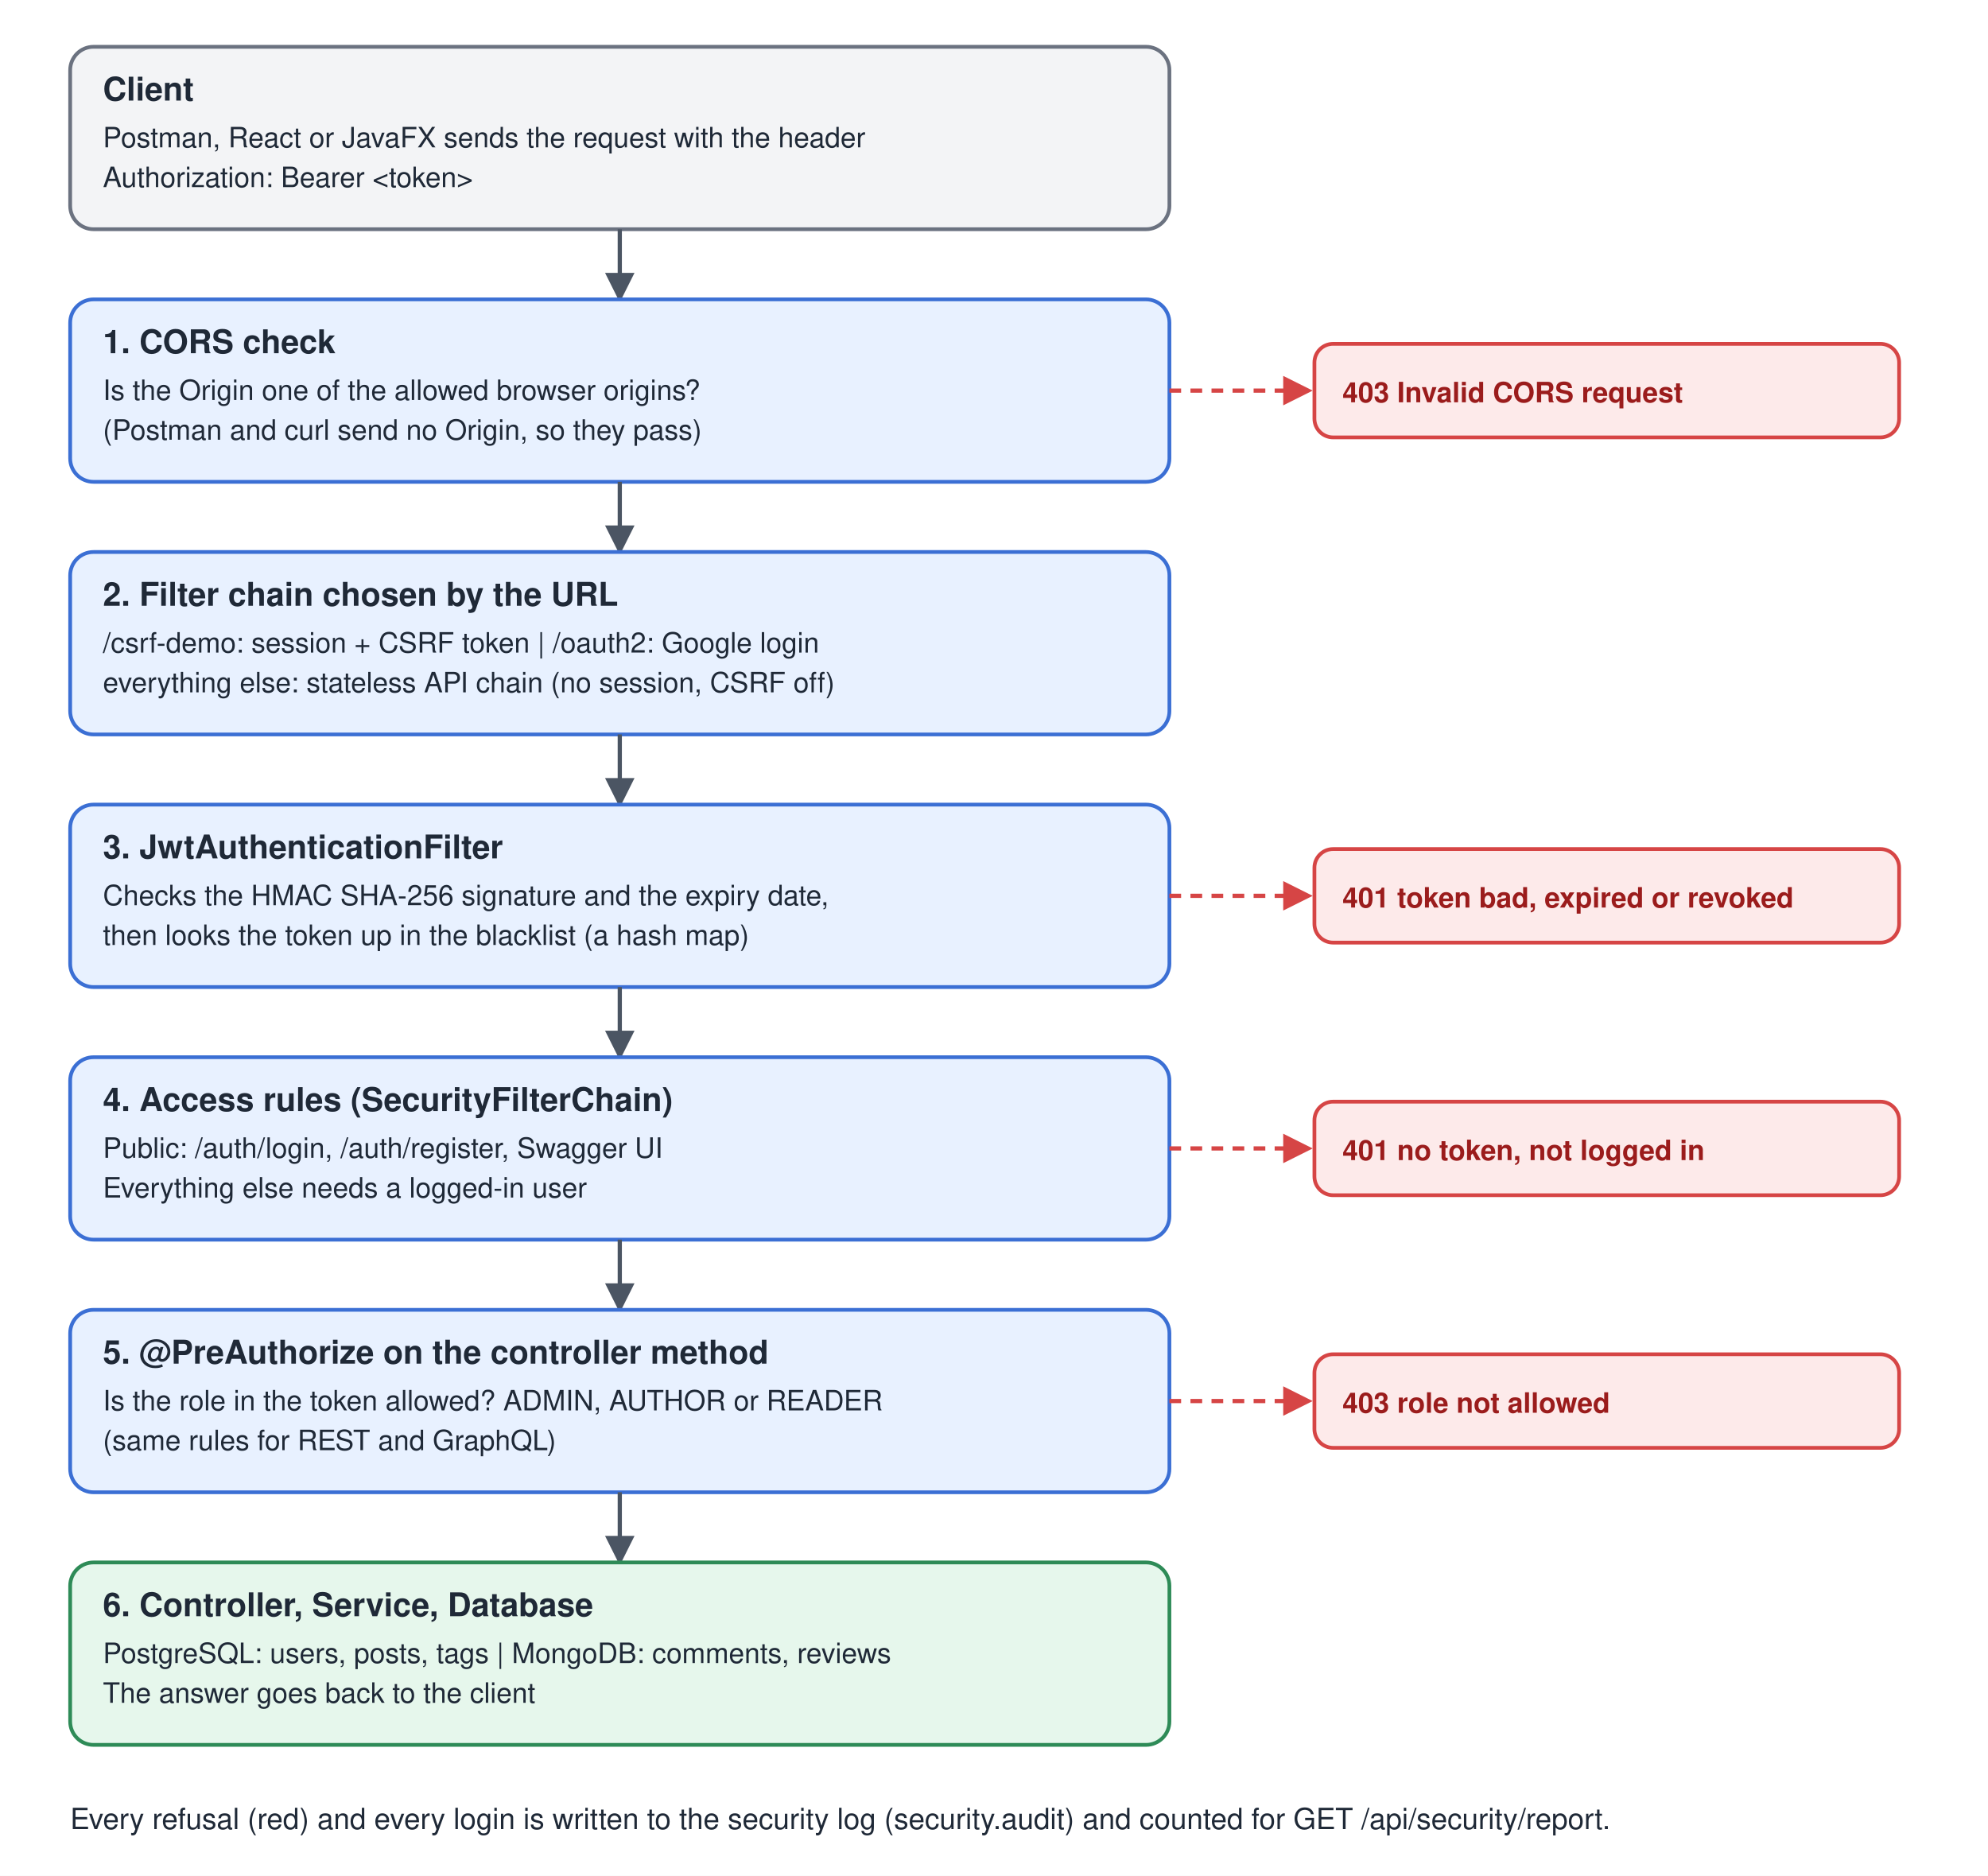
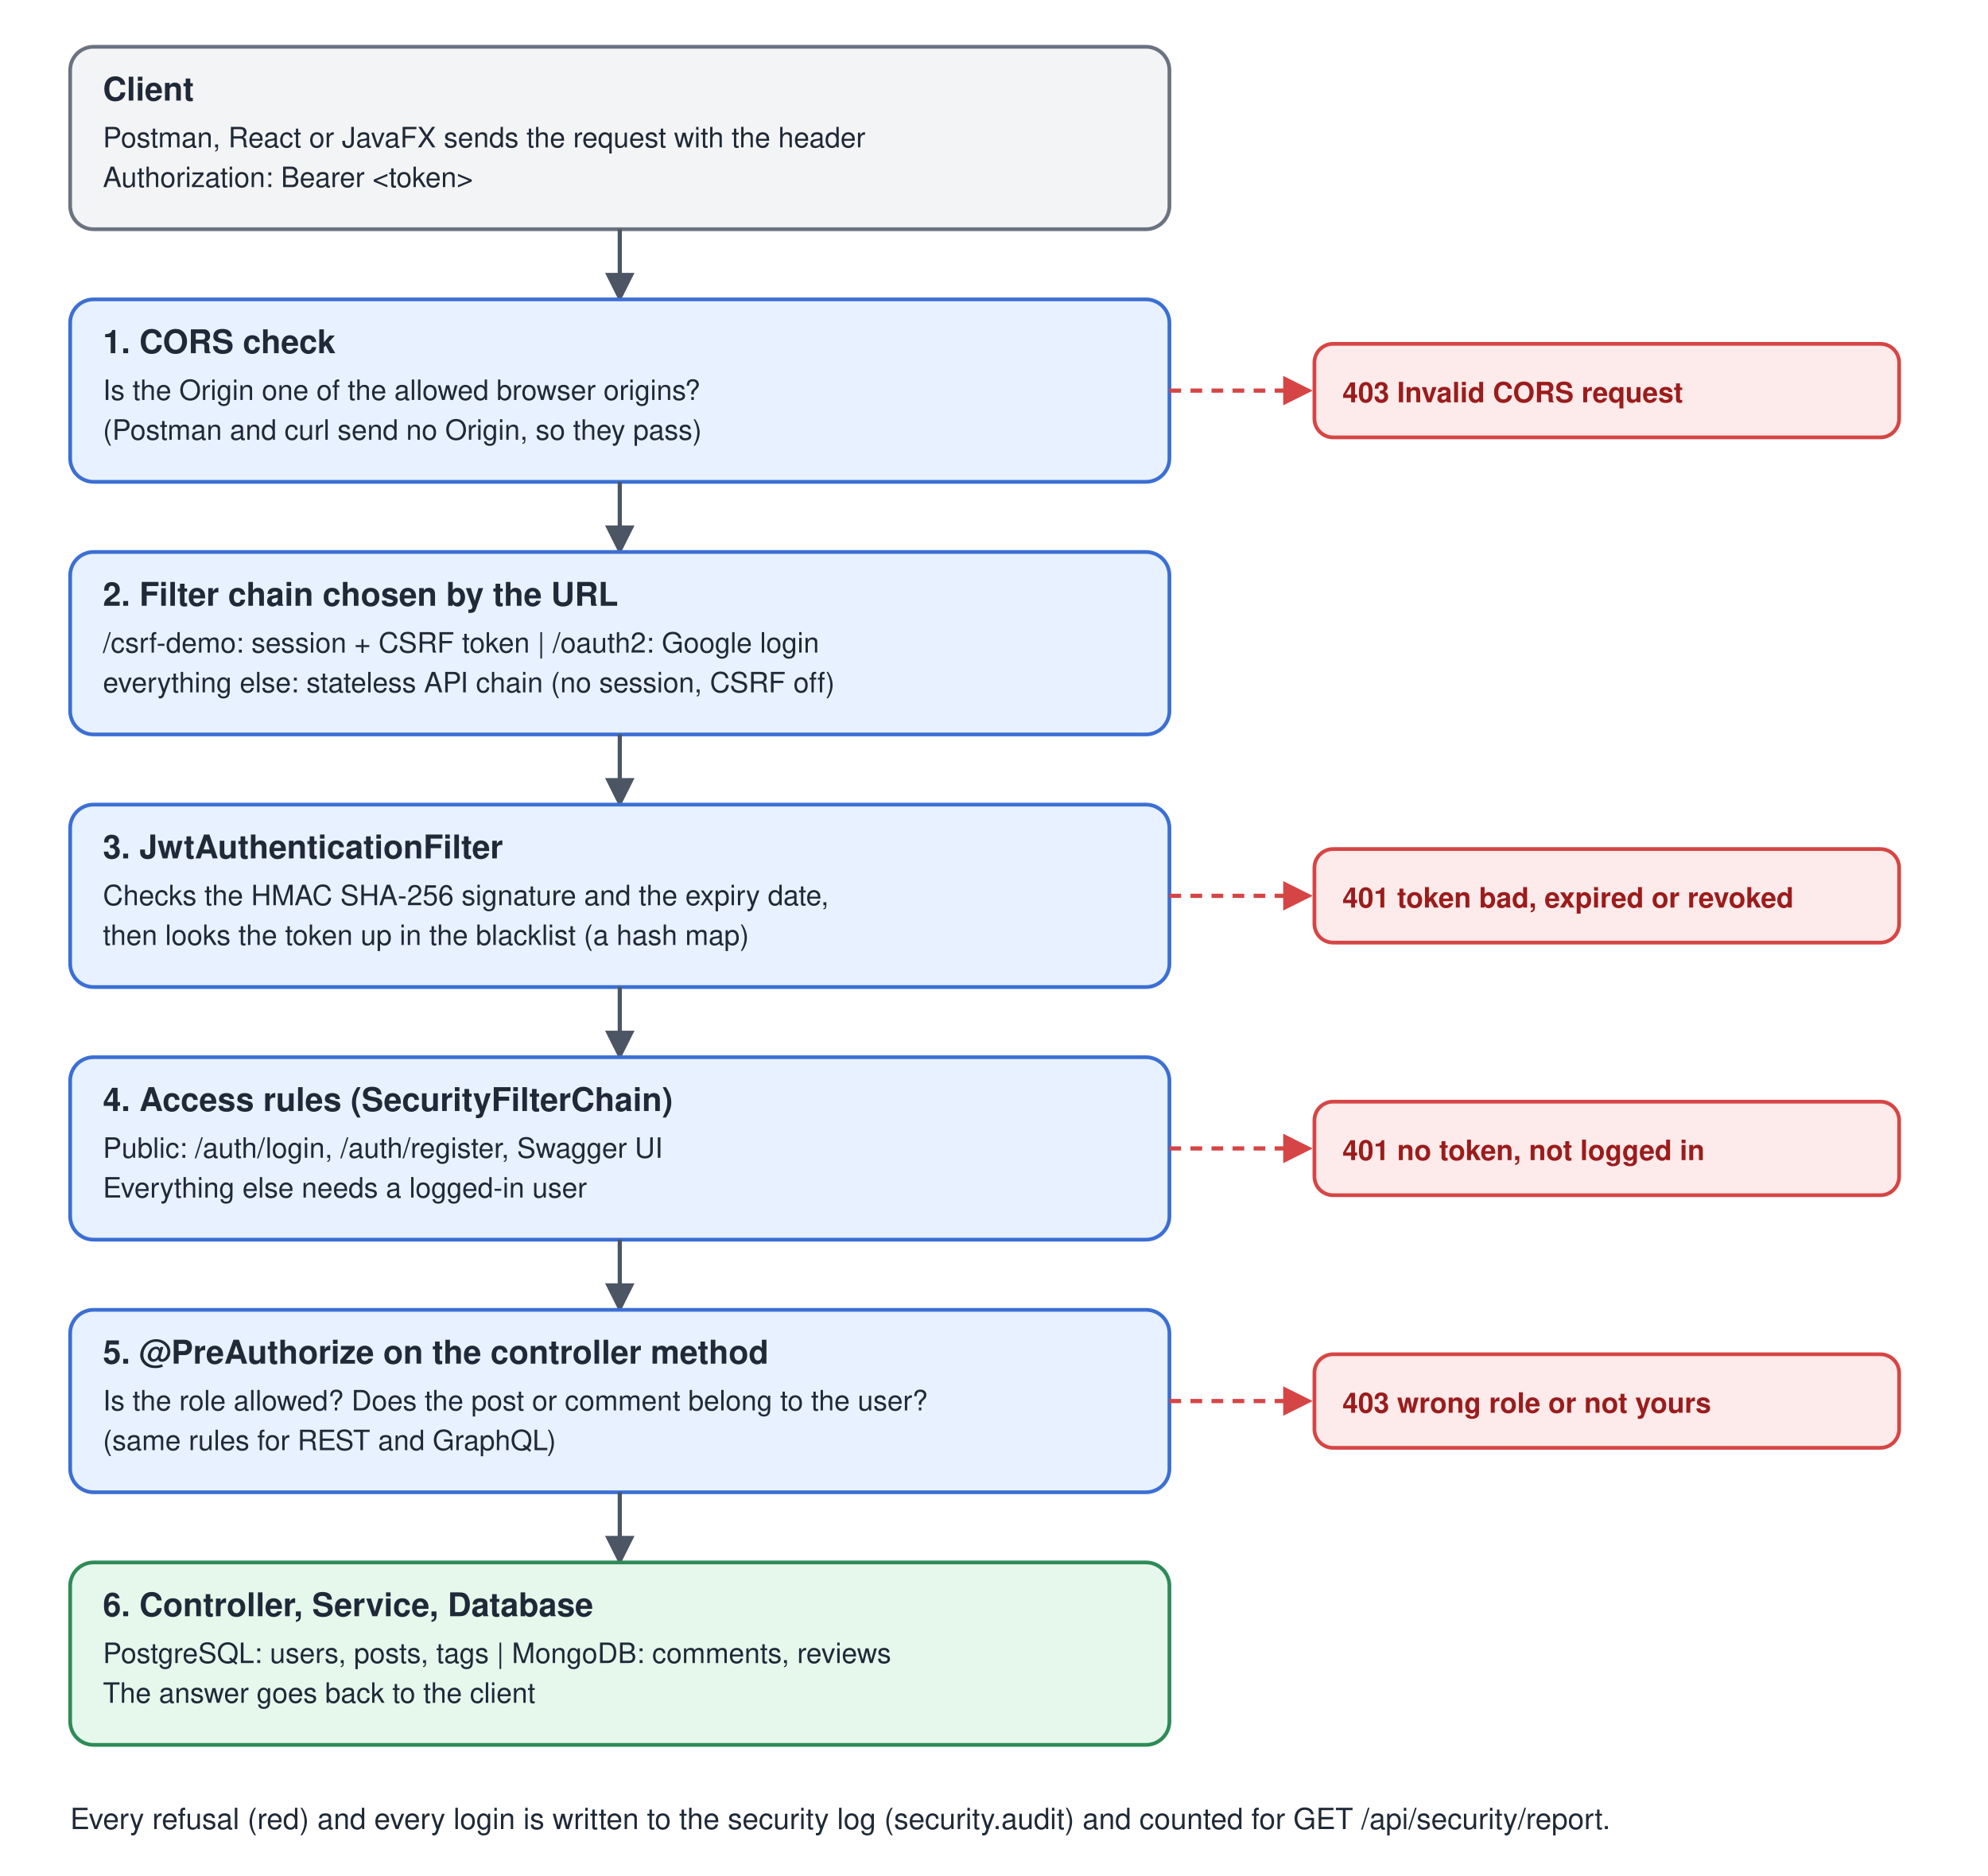
<svg xmlns="http://www.w3.org/2000/svg" width="850" height="802" viewBox="0 0 850 802" role="img">
  <defs>
    <marker id="arrow-4b5563" viewBox="0 0 10 10" refX="9" refY="5" markerWidth="7" markerHeight="7" orient="auto-start-reverse">
      <path d="M0,0 L10,5 L0,10 z" fill="#4b5563" />
    </marker>
    <marker id="arrow-d64545" viewBox="0 0 10 10" refX="9" refY="5" markerWidth="7" markerHeight="7" orient="auto-start-reverse">
      <path d="M0,0 L10,5 L0,10 z" fill="#d64545" />
    </marker>
  </defs>
  <rect width="850" height="802" fill="#ffffff" />
  <rect x="30" y="20" width="470" height="78" rx="10" fill="#f3f4f6" stroke="#6b7280" stroke-width="1.6" />
  <text x="44" y="43" font-family="Segoe UI, Helvetica, Arial, sans-serif" font-size="14" font-weight="700" fill="#1f2937">Client</text>
  <text x="44" y="63" font-family="Segoe UI, Helvetica, Arial, sans-serif" font-size="12" fill="#1f2937">Postman, React or JavaFX sends the request with the header</text>
  <text x="44" y="80" font-family="Segoe UI, Helvetica, Arial, sans-serif" font-size="12" fill="#1f2937">Authorization: Bearer &lt;token&gt;</text>
  <line x1="265" y1="98" x2="265" y2="128" stroke="#4b5563" stroke-width="1.8" marker-end="url(#arrow-4b5563)" />
  <rect x="30" y="128" width="470" height="78" rx="10" fill="#e8f1ff" stroke="#3b6fd4" stroke-width="1.6" />
  <text x="44" y="151" font-family="Segoe UI, Helvetica, Arial, sans-serif" font-size="14" font-weight="700" fill="#1f2937">1. CORS check</text>
  <text x="44" y="171" font-family="Segoe UI, Helvetica, Arial, sans-serif" font-size="12" fill="#1f2937">Is the Origin one of the allowed browser origins?</text>
  <text x="44" y="188" font-family="Segoe UI, Helvetica, Arial, sans-serif" font-size="12" fill="#1f2937">(Postman and curl send no Origin, so they pass)</text>
  <line x1="265" y1="206" x2="265" y2="236" stroke="#4b5563" stroke-width="1.8" marker-end="url(#arrow-4b5563)" />
  <line x1="500" y1="167" x2="560" y2="167" stroke="#d64545" stroke-width="1.8" stroke-dasharray="5 4" marker-end="url(#arrow-d64545)" />
  <rect x="562" y="147" width="250" height="40" rx="8" fill="#fdeaea" stroke="#d64545" stroke-width="1.6" />
  <text x="574" y="172" font-family="Segoe UI, Helvetica, Arial, sans-serif" font-size="12" font-weight="700" fill="#9b1c1c">403 Invalid CORS request</text>
  <rect x="30" y="236" width="470" height="78" rx="10" fill="#e8f1ff" stroke="#3b6fd4" stroke-width="1.6" />
  <text x="44" y="259" font-family="Segoe UI, Helvetica, Arial, sans-serif" font-size="14" font-weight="700" fill="#1f2937">2. Filter chain chosen by the URL</text>
  <text x="44" y="279" font-family="Segoe UI, Helvetica, Arial, sans-serif" font-size="12" fill="#1f2937">/csrf-demo: session + CSRF token | /oauth2: Google login</text>
  <text x="44" y="296" font-family="Segoe UI, Helvetica, Arial, sans-serif" font-size="12" fill="#1f2937">everything else: stateless API chain (no session, CSRF off)</text>
  <line x1="265" y1="314" x2="265" y2="344" stroke="#4b5563" stroke-width="1.8" marker-end="url(#arrow-4b5563)" />
  <rect x="30" y="344" width="470" height="78" rx="10" fill="#e8f1ff" stroke="#3b6fd4" stroke-width="1.6" />
  <text x="44" y="367" font-family="Segoe UI, Helvetica, Arial, sans-serif" font-size="14" font-weight="700" fill="#1f2937">3. JwtAuthenticationFilter</text>
  <text x="44" y="387" font-family="Segoe UI, Helvetica, Arial, sans-serif" font-size="12" fill="#1f2937">Checks the HMAC SHA-256 signature and the expiry date,</text>
  <text x="44" y="404" font-family="Segoe UI, Helvetica, Arial, sans-serif" font-size="12" fill="#1f2937">then looks the token up in the blacklist (a hash map)</text>
  <line x1="265" y1="422" x2="265" y2="452" stroke="#4b5563" stroke-width="1.8" marker-end="url(#arrow-4b5563)" />
  <line x1="500" y1="383" x2="560" y2="383" stroke="#d64545" stroke-width="1.8" stroke-dasharray="5 4" marker-end="url(#arrow-d64545)" />
  <rect x="562" y="363" width="250" height="40" rx="8" fill="#fdeaea" stroke="#d64545" stroke-width="1.6" />
  <text x="574" y="388" font-family="Segoe UI, Helvetica, Arial, sans-serif" font-size="12" font-weight="700" fill="#9b1c1c">401 token bad, expired or revoked</text>
  <rect x="30" y="452" width="470" height="78" rx="10" fill="#e8f1ff" stroke="#3b6fd4" stroke-width="1.6" />
  <text x="44" y="475" font-family="Segoe UI, Helvetica, Arial, sans-serif" font-size="14" font-weight="700" fill="#1f2937">4. Access rules (SecurityFilterChain)</text>
  <text x="44" y="495" font-family="Segoe UI, Helvetica, Arial, sans-serif" font-size="12" fill="#1f2937">Public: /auth/login, /auth/register, Swagger UI</text>
  <text x="44" y="512" font-family="Segoe UI, Helvetica, Arial, sans-serif" font-size="12" fill="#1f2937">Everything else needs a logged-in user</text>
  <line x1="265" y1="530" x2="265" y2="560" stroke="#4b5563" stroke-width="1.8" marker-end="url(#arrow-4b5563)" />
  <line x1="500" y1="491" x2="560" y2="491" stroke="#d64545" stroke-width="1.8" stroke-dasharray="5 4" marker-end="url(#arrow-d64545)" />
  <rect x="562" y="471" width="250" height="40" rx="8" fill="#fdeaea" stroke="#d64545" stroke-width="1.6" />
  <text x="574" y="496" font-family="Segoe UI, Helvetica, Arial, sans-serif" font-size="12" font-weight="700" fill="#9b1c1c">401 no token, not logged in</text>
  <rect x="30" y="560" width="470" height="78" rx="10" fill="#e8f1ff" stroke="#3b6fd4" stroke-width="1.6" />
  <text x="44" y="583" font-family="Segoe UI, Helvetica, Arial, sans-serif" font-size="14" font-weight="700" fill="#1f2937">5. @PreAuthorize on the controller method</text>
-   <text x="44" y="603" font-family="Segoe UI, Helvetica, Arial, sans-serif" font-size="12" fill="#1f2937">Is the role in the token allowed? ADMIN, AUTHOR or READER</text>
+   <text x="44" y="603" font-family="Segoe UI, Helvetica, Arial, sans-serif" font-size="12" fill="#1f2937">Is the role allowed? Does the post or comment belong to the user?</text>
  <text x="44" y="620" font-family="Segoe UI, Helvetica, Arial, sans-serif" font-size="12" fill="#1f2937">(same rules for REST and GraphQL)</text>
  <line x1="265" y1="638" x2="265" y2="668" stroke="#4b5563" stroke-width="1.8" marker-end="url(#arrow-4b5563)" />
  <line x1="500" y1="599" x2="560" y2="599" stroke="#d64545" stroke-width="1.8" stroke-dasharray="5 4" marker-end="url(#arrow-d64545)" />
  <rect x="562" y="579" width="250" height="40" rx="8" fill="#fdeaea" stroke="#d64545" stroke-width="1.6" />
-   <text x="574" y="604" font-family="Segoe UI, Helvetica, Arial, sans-serif" font-size="12" font-weight="700" fill="#9b1c1c">403 role not allowed</text>
+   <text x="574" y="604" font-family="Segoe UI, Helvetica, Arial, sans-serif" font-size="12" font-weight="700" fill="#9b1c1c">403 wrong role or not yours</text>
  <rect x="30" y="668" width="470" height="78" rx="10" fill="#e6f7ec" stroke="#2e8b57" stroke-width="1.6" />
  <text x="44" y="691" font-family="Segoe UI, Helvetica, Arial, sans-serif" font-size="14" font-weight="700" fill="#1f2937">6. Controller, Service, Database</text>
  <text x="44" y="711" font-family="Segoe UI, Helvetica, Arial, sans-serif" font-size="12" fill="#1f2937">PostgreSQL: users, posts, tags | MongoDB: comments, reviews</text>
  <text x="44" y="728" font-family="Segoe UI, Helvetica, Arial, sans-serif" font-size="12" fill="#1f2937">The answer goes back to the client</text>
  <text x="30" y="782" font-family="Segoe UI, Helvetica, Arial, sans-serif" font-size="12.5" fill="#1f2937">Every refusal (red) and every login is written to the security log (security.audit) and counted for GET /api/security/report.</text>
</svg>
